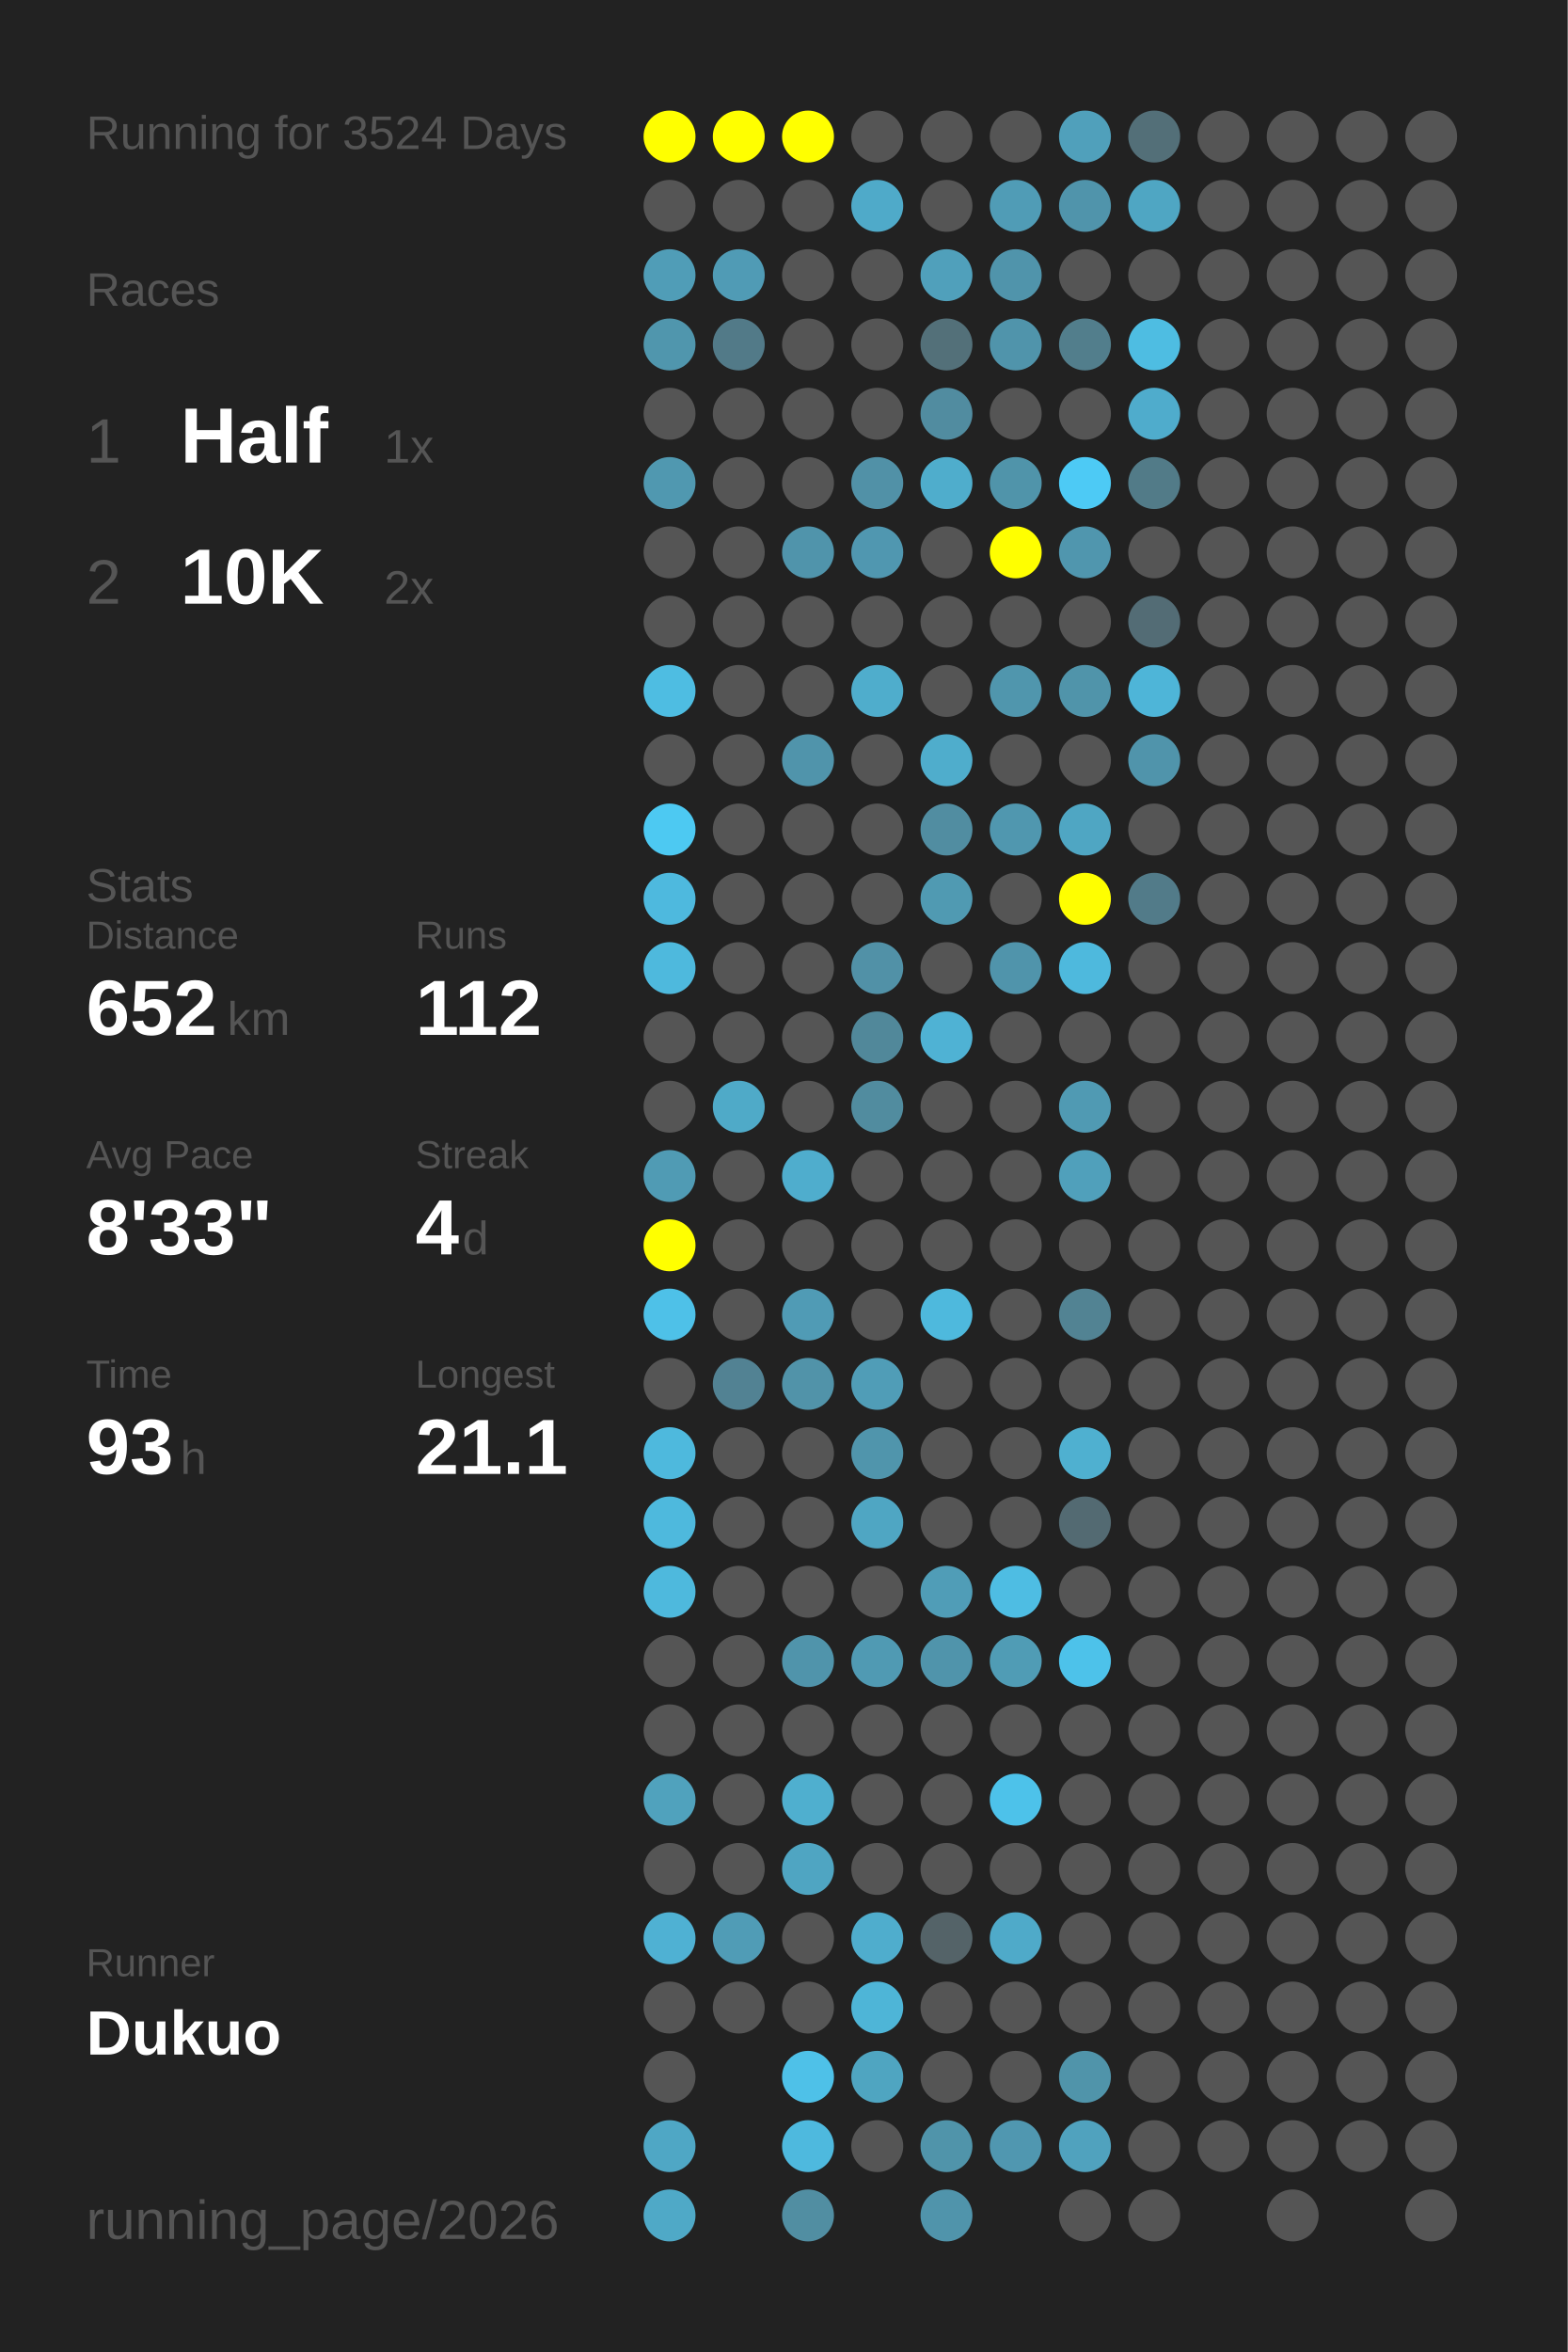
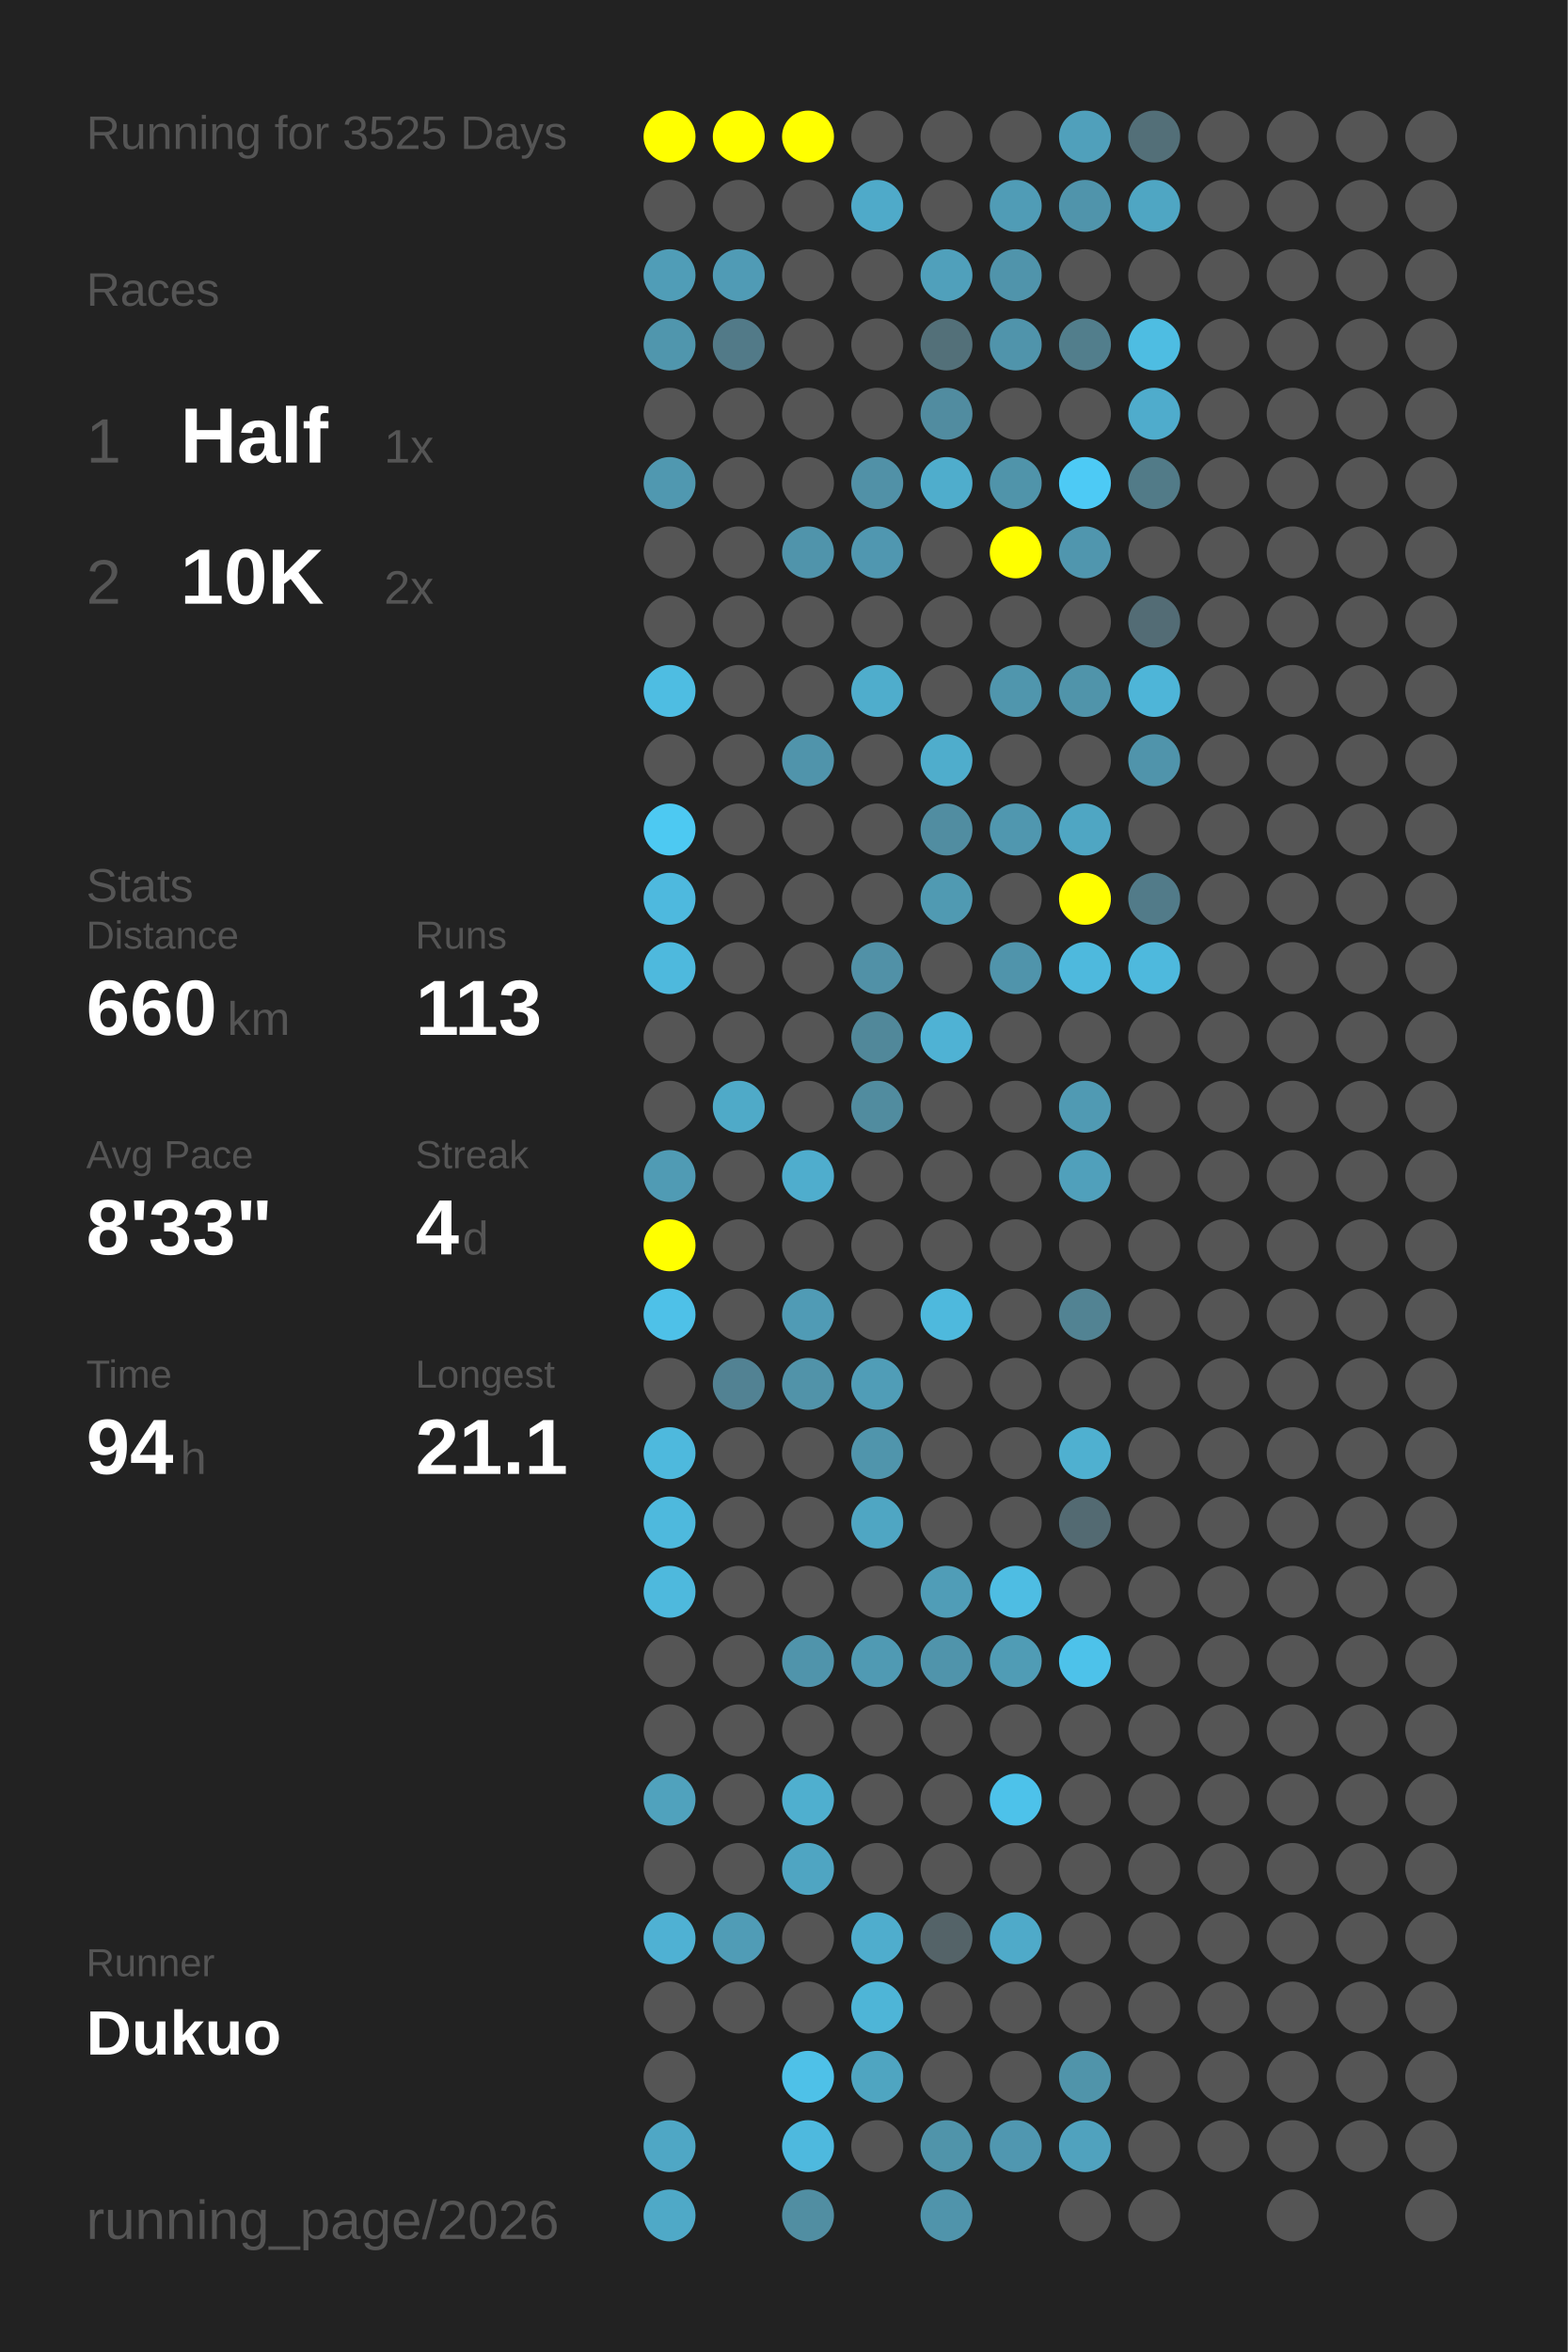
<svg xmlns="http://www.w3.org/2000/svg" baseProfile="full" height="300mm" version="1.1" viewBox="0,0,200,300" width="200mm">
  <defs />
  <rect fill="#222222" height="300" width="200" x="0" y="0" />
-   <text fill="#555555" style="font-size:6px; font-family:Arial;" x="11" y="19">Running for 3524 Days</text>
+   <text fill="#555555" style="font-size:6px; font-family:Arial;" x="11" y="19">Running for 3525 Days</text>
  <text fill="#555555" style="font-size:6px; font-family:Arial;" x="11" y="39">Races</text>
  <text fill="#555555" style="font-size:8px; font-family:Arial;" x="11" y="59">1</text>
  <text fill="#FFFFFF" style="font-size:10px; font-family:Arial; font-weight:bold;" x="23" y="59">Half</text>
  <text fill="#555555" style="font-size:6px; font-family:Arial;" x="49" y="59">1x</text>
  <text fill="#555555" style="font-size:8px; font-family:Arial;" x="11" y="77">2</text>
  <text fill="#FFFFFF" style="font-size:10px; font-family:Arial; font-weight:bold;" x="23" y="77">10K</text>
  <text fill="#555555" style="font-size:6px; font-family:Arial;" x="49" y="77">2x</text>
  <text fill="#555555" style="font-size:6px; font-family:Arial;" x="11" y="115">Stats</text>
  <text fill="#555555" style="font-size:5px; font-family:Arial;" x="11" y="121">Distance</text>
-   <text fill="#FFFFFF" style="font-size:10px; font-family:Arial; font-weight:bold;" x="11" y="132">652</text>
+   <text fill="#FFFFFF" style="font-size:10px; font-family:Arial; font-weight:bold;" x="11" y="132">660</text>
  <text fill="#555555" style="font-size:6px; font-family:Arial;" x="29" y="132">km</text>
  <text fill="#555555" style="font-size:5px; font-family:Arial;" x="53" y="121">Runs</text>
-   <text fill="#FFFFFF" style="font-size:10px; font-family:Arial; font-weight:bold;" x="53" y="132">112</text>
+   <text fill="#FFFFFF" style="font-size:10px; font-family:Arial; font-weight:bold;" x="53" y="132">113</text>
  <text fill="#555555" style="font-size:5px; font-family:Arial;" x="11" y="149">Avg Pace</text>
  <text fill="#FFFFFF" style="font-size:10px; font-family:Arial; font-weight:bold;" x="11" y="160">8'33"</text>
  <text fill="#555555" style="font-size:5px; font-family:Arial;" x="53" y="149">Streak</text>
  <text fill="#FFFFFF" style="font-size:10px; font-family:Arial; font-weight:bold;" x="53" y="160">4</text>
  <text fill="#555555" style="font-size:6px; font-family:Arial;" x="59" y="160">d</text>
  <text fill="#555555" style="font-size:5px; font-family:Arial;" x="11" y="177">Time</text>
-   <text fill="#FFFFFF" style="font-size:10px; font-family:Arial; font-weight:bold;" x="11" y="188">93</text>
+   <text fill="#FFFFFF" style="font-size:10px; font-family:Arial; font-weight:bold;" x="11" y="188">94</text>
  <text fill="#555555" style="font-size:6px; font-family:Arial;" x="23" y="188">h</text>
  <text fill="#555555" style="font-size:5px; font-family:Arial;" x="53" y="177">Longest</text>
  <text fill="#FFFFFF" style="font-size:10px; font-family:Arial; font-weight:bold;" x="53" y="188">21.1</text>
  <text fill="#555555" style="font-size:5px; font-family:Arial;" x="11" y="252.065">Runner</text>
  <text fill="#FFFFFF" style="font-size:8px; font-family:Arial; font-weight:bold;" x="11" y="262.065">Dukuo</text>
  <text fill="#555555" style="font-size:7px; font-family:Arial;" x="11" y="285.581">running_page/2026</text>
  <circle cx="85.417" cy="17.419" fill="#FFFF00" r="3.312" />
  <circle cx="85.417" cy="26.258" fill="#555555" r="3.312" />
  <circle cx="85.417" cy="35.097" fill="#509db7" r="3.312" />
  <circle cx="85.417" cy="43.935" fill="#5096ad" r="3.312" />
  <circle cx="85.417" cy="52.774" fill="#555555" r="3.312" />
  <circle cx="85.417" cy="61.613" fill="#5098b0" r="3.312" />
  <circle cx="85.417" cy="70.452" fill="#555555" r="3.312" />
  <circle cx="85.417" cy="79.29" fill="#555555" r="3.312" />
  <circle cx="85.417" cy="88.129" fill="#4ebde2" r="3.312" />
  <circle cx="85.417" cy="96.968" fill="#555555" r="3.312" />
  <circle cx="85.417" cy="105.806" fill="#4dc9f2" r="3.312" />
  <circle cx="85.417" cy="114.645" fill="#4eb9de" r="3.312" />
  <circle cx="85.417" cy="123.484" fill="#4eb9dd" r="3.312" />
  <circle cx="85.417" cy="132.323" fill="#555555" r="3.312" />
  <circle cx="85.417" cy="141.161" fill="#555555" r="3.312" />
  <circle cx="85.417" cy="150" fill="#509bb4" r="3.312" />
  <circle cx="85.417" cy="158.839" fill="#FFFF00" r="3.312" />
  <circle cx="85.417" cy="167.677" fill="#4ec1e8" r="3.312" />
  <circle cx="85.417" cy="176.516" fill="#555555" r="3.312" />
  <circle cx="85.417" cy="185.355" fill="#4eb9dd" r="3.312" />
  <circle cx="85.417" cy="194.194" fill="#4eb9dd" r="3.312" />
  <circle cx="85.417" cy="203.032" fill="#4eb9dd" r="3.312" />
  <circle cx="85.417" cy="211.871" fill="#555555" r="3.312" />
  <circle cx="85.417" cy="220.71" fill="#555555" r="3.312" />
  <circle cx="85.417" cy="229.548" fill="#50a2bd" r="3.312" />
  <circle cx="85.417" cy="238.387" fill="#555555" r="3.312" />
  <circle cx="85.417" cy="247.226" fill="#4fb1d3" r="3.312" />
  <circle cx="85.417" cy="256.065" fill="#555555" r="3.312" />
  <circle cx="85.417" cy="264.903" fill="#555555" r="3.312" />
  <circle cx="85.417" cy="273.742" fill="#4fa7c5" r="3.312" />
  <circle cx="85.417" cy="282.581" fill="#4fa9c7" r="3.312" />
  <circle cx="94.25" cy="17.419" fill="#FFFF00" r="3.312" />
  <circle cx="94.25" cy="26.258" fill="#555555" r="3.312" />
  <circle cx="94.25" cy="35.097" fill="#509bb5" r="3.312" />
  <circle cx="94.25" cy="43.935" fill="#527a88" r="3.312" />
  <circle cx="94.25" cy="52.774" fill="#555555" r="3.312" />
  <circle cx="94.25" cy="61.613" fill="#555555" r="3.312" />
  <circle cx="94.25" cy="70.452" fill="#555555" r="3.312" />
  <circle cx="94.25" cy="79.29" fill="#555555" r="3.312" />
  <circle cx="94.25" cy="88.129" fill="#555555" r="3.312" />
  <circle cx="94.25" cy="96.968" fill="#555555" r="3.312" />
  <circle cx="94.25" cy="105.806" fill="#555555" r="3.312" />
  <circle cx="94.25" cy="114.645" fill="#555555" r="3.312" />
  <circle cx="94.25" cy="123.484" fill="#555555" r="3.312" />
  <circle cx="94.25" cy="132.323" fill="#555555" r="3.312" />
  <circle cx="94.25" cy="141.161" fill="#4faac8" r="3.312" />
  <circle cx="94.25" cy="150" fill="#555555" r="3.312" />
  <circle cx="94.25" cy="158.839" fill="#555555" r="3.312" />
  <circle cx="94.25" cy="167.677" fill="#555555" r="3.312" />
  <circle cx="94.25" cy="176.516" fill="#528293" r="3.312" />
  <circle cx="94.25" cy="185.355" fill="#555555" r="3.312" />
  <circle cx="94.25" cy="194.194" fill="#555555" r="3.312" />
  <circle cx="94.25" cy="203.032" fill="#555555" r="3.312" />
  <circle cx="94.25" cy="211.871" fill="#555555" r="3.312" />
  <circle cx="94.25" cy="220.71" fill="#555555" r="3.312" />
  <circle cx="94.25" cy="229.548" fill="#555555" r="3.312" />
  <circle cx="94.25" cy="238.387" fill="#555555" r="3.312" />
  <circle cx="94.25" cy="247.226" fill="#509cb6" r="3.312" />
  <circle cx="94.25" cy="256.065" fill="#555555" r="3.312" />
  <circle cx="103.083" cy="17.419" fill="#FFFF00" r="3.312" />
  <circle cx="103.083" cy="26.258" fill="#555555" r="3.312" />
  <circle cx="103.083" cy="35.097" fill="#555555" r="3.312" />
  <circle cx="103.083" cy="43.935" fill="#555555" r="3.312" />
  <circle cx="103.083" cy="52.774" fill="#555555" r="3.312" />
  <circle cx="103.083" cy="61.613" fill="#555555" r="3.312" />
  <circle cx="103.083" cy="70.452" fill="#5094ab" r="3.312" />
  <circle cx="103.083" cy="79.29" fill="#555555" r="3.312" />
  <circle cx="103.083" cy="88.129" fill="#555555" r="3.312" />
  <circle cx="103.083" cy="96.968" fill="#5094ab" r="3.312" />
  <circle cx="103.083" cy="105.806" fill="#555555" r="3.312" />
  <circle cx="103.083" cy="114.645" fill="#555555" r="3.312" />
  <circle cx="103.083" cy="123.484" fill="#555555" r="3.312" />
  <circle cx="103.083" cy="132.323" fill="#555555" r="3.312" />
  <circle cx="103.083" cy="141.161" fill="#555555" r="3.312" />
  <circle cx="103.083" cy="150" fill="#4fadcd" r="3.312" />
  <circle cx="103.083" cy="158.839" fill="#555555" r="3.312" />
  <circle cx="103.083" cy="167.677" fill="#509bb5" r="3.312" />
  <circle cx="103.083" cy="176.516" fill="#5193a9" r="3.312" />
  <circle cx="103.083" cy="185.355" fill="#555555" r="3.312" />
  <circle cx="103.083" cy="194.194" fill="#555555" r="3.312" />
  <circle cx="103.083" cy="203.032" fill="#555555" r="3.312" />
  <circle cx="103.083" cy="211.871" fill="#5094ab" r="3.312" />
  <circle cx="103.083" cy="220.71" fill="#555555" r="3.312" />
  <circle cx="103.083" cy="229.548" fill="#4fafcf" r="3.312" />
  <circle cx="103.083" cy="238.387" fill="#4fa5c2" r="3.312" />
  <circle cx="103.083" cy="247.226" fill="#555555" r="3.312" />
  <circle cx="103.083" cy="256.065" fill="#555555" r="3.312" />
  <circle cx="103.083" cy="264.903" fill="#4ec1e8" r="3.312" />
  <circle cx="103.083" cy="273.742" fill="#4eb9de" r="3.312" />
  <circle cx="103.083" cy="282.581" fill="#518ea2" r="3.312" />
  <circle cx="111.917" cy="17.419" fill="#555555" r="3.312" />
  <circle cx="111.917" cy="26.258" fill="#4faac9" r="3.312" />
  <circle cx="111.917" cy="35.097" fill="#555555" r="3.312" />
  <circle cx="111.917" cy="43.935" fill="#555555" r="3.312" />
  <circle cx="111.917" cy="52.774" fill="#555555" r="3.312" />
  <circle cx="111.917" cy="61.613" fill="#5191a7" r="3.312" />
  <circle cx="111.917" cy="70.452" fill="#5097b0" r="3.312" />
  <circle cx="111.917" cy="79.29" fill="#555555" r="3.312" />
  <circle cx="111.917" cy="88.129" fill="#4fadcc" r="3.312" />
  <circle cx="111.917" cy="96.968" fill="#555555" r="3.312" />
  <circle cx="111.917" cy="105.806" fill="#555555" r="3.312" />
  <circle cx="111.917" cy="114.645" fill="#555555" r="3.312" />
  <circle cx="111.917" cy="123.484" fill="#5191a7" r="3.312" />
  <circle cx="111.917" cy="132.323" fill="#51889a" r="3.312" />
  <circle cx="111.917" cy="141.161" fill="#518c9f" r="3.312" />
  <circle cx="111.917" cy="150" fill="#555555" r="3.312" />
  <circle cx="111.917" cy="158.839" fill="#555555" r="3.312" />
  <circle cx="111.917" cy="167.677" fill="#555555" r="3.312" />
  <circle cx="111.917" cy="176.516" fill="#509db7" r="3.312" />
  <circle cx="111.917" cy="185.355" fill="#5095ac" r="3.312" />
  <circle cx="111.917" cy="194.194" fill="#4fa6c3" r="3.312" />
  <circle cx="111.917" cy="203.032" fill="#555555" r="3.312" />
  <circle cx="111.917" cy="211.871" fill="#509ab3" r="3.312" />
  <circle cx="111.917" cy="220.71" fill="#555555" r="3.312" />
  <circle cx="111.917" cy="229.548" fill="#555555" r="3.312" />
  <circle cx="111.917" cy="238.387" fill="#555555" r="3.312" />
  <circle cx="111.917" cy="247.226" fill="#4fadcd" r="3.312" />
  <circle cx="111.917" cy="256.065" fill="#4eb5d7" r="3.312" />
  <circle cx="111.917" cy="264.903" fill="#4fa5c1" r="3.312" />
  <circle cx="111.917" cy="273.742" fill="#555555" r="3.312" />
  <circle cx="120.75" cy="17.419" fill="#555555" r="3.312" />
  <circle cx="120.75" cy="26.258" fill="#555555" r="3.312" />
  <circle cx="120.75" cy="35.097" fill="#50a0bb" r="3.312" />
  <circle cx="120.75" cy="43.935" fill="#537079" r="3.312" />
  <circle cx="120.75" cy="52.774" fill="#518ca0" r="3.312" />
  <circle cx="120.75" cy="61.613" fill="#4fadcc" r="3.312" />
  <circle cx="120.75" cy="70.452" fill="#555555" r="3.312" />
  <circle cx="120.75" cy="79.29" fill="#555555" r="3.312" />
  <circle cx="120.75" cy="88.129" fill="#555555" r="3.312" />
  <circle cx="120.75" cy="96.968" fill="#4fadcc" r="3.312" />
  <circle cx="120.75" cy="105.806" fill="#518da1" r="3.312" />
  <circle cx="120.75" cy="114.645" fill="#509ab2" r="3.312" />
  <circle cx="120.75" cy="123.484" fill="#555555" r="3.312" />
  <circle cx="120.75" cy="132.323" fill="#4fb2d4" r="3.312" />
  <circle cx="120.75" cy="141.161" fill="#555555" r="3.312" />
  <circle cx="120.75" cy="150" fill="#555555" r="3.312" />
  <circle cx="120.75" cy="158.839" fill="#555555" r="3.312" />
  <circle cx="120.75" cy="167.677" fill="#4eb9dd" r="3.312" />
  <circle cx="120.75" cy="176.516" fill="#555555" r="3.312" />
  <circle cx="120.75" cy="185.355" fill="#555555" r="3.312" />
  <circle cx="120.75" cy="194.194" fill="#555555" r="3.312" />
  <circle cx="120.75" cy="203.032" fill="#509db7" r="3.312" />
  <circle cx="120.75" cy="211.871" fill="#5094ab" r="3.312" />
  <circle cx="120.75" cy="220.71" fill="#555555" r="3.312" />
  <circle cx="120.75" cy="229.548" fill="#555555" r="3.312" />
  <circle cx="120.75" cy="238.387" fill="#555555" r="3.312" />
  <circle cx="120.75" cy="247.226" fill="#546368" r="3.312" />
  <circle cx="120.75" cy="256.065" fill="#555555" r="3.312" />
  <circle cx="120.75" cy="264.903" fill="#555555" r="3.312" />
  <circle cx="120.75" cy="273.742" fill="#5094aa" r="3.312" />
  <circle cx="120.75" cy="282.581" fill="#5094ab" r="3.312" />
  <circle cx="129.583" cy="17.419" fill="#555555" r="3.312" />
  <circle cx="129.583" cy="26.258" fill="#509cb6" r="3.312" />
  <circle cx="129.583" cy="35.097" fill="#5094ab" r="3.312" />
  <circle cx="129.583" cy="43.935" fill="#5094ab" r="3.312" />
  <circle cx="129.583" cy="52.774" fill="#555555" r="3.312" />
  <circle cx="129.583" cy="61.613" fill="#5094aa" r="3.312" />
  <circle cx="129.583" cy="70.452" fill="#FFFF00" r="3.312" />
  <circle cx="129.583" cy="79.29" fill="#555555" r="3.312" />
  <circle cx="129.583" cy="88.129" fill="#5096ad" r="3.312" />
  <circle cx="129.583" cy="96.968" fill="#555555" r="3.312" />
  <circle cx="129.583" cy="105.806" fill="#5097af" r="3.312" />
  <circle cx="129.583" cy="114.645" fill="#555555" r="3.312" />
  <circle cx="129.583" cy="123.484" fill="#5094ab" r="3.312" />
  <circle cx="129.583" cy="132.323" fill="#555555" r="3.312" />
  <circle cx="129.583" cy="141.161" fill="#555555" r="3.312" />
  <circle cx="129.583" cy="150" fill="#555555" r="3.312" />
  <circle cx="129.583" cy="158.839" fill="#555555" r="3.312" />
  <circle cx="129.583" cy="167.677" fill="#555555" r="3.312" />
  <circle cx="129.583" cy="176.516" fill="#555555" r="3.312" />
  <circle cx="129.583" cy="185.355" fill="#555555" r="3.312" />
  <circle cx="129.583" cy="194.194" fill="#555555" r="3.312" />
  <circle cx="129.583" cy="203.032" fill="#4ebde3" r="3.312" />
  <circle cx="129.583" cy="211.871" fill="#509cb5" r="3.312" />
  <circle cx="129.583" cy="220.71" fill="#555555" r="3.312" />
  <circle cx="129.583" cy="229.548" fill="#4dc2ea" r="3.312" />
  <circle cx="129.583" cy="238.387" fill="#555555" r="3.312" />
  <circle cx="129.583" cy="247.226" fill="#4faac9" r="3.312" />
  <circle cx="129.583" cy="256.065" fill="#555555" r="3.312" />
  <circle cx="129.583" cy="264.903" fill="#555555" r="3.312" />
  <circle cx="129.583" cy="273.742" fill="#5097b0" r="3.312" />
  <circle cx="138.417" cy="17.419" fill="#50a0bb" r="3.312" />
  <circle cx="138.417" cy="26.258" fill="#5094ab" r="3.312" />
  <circle cx="138.417" cy="35.097" fill="#555555" r="3.312" />
  <circle cx="138.417" cy="43.935" fill="#527e8c" r="3.312" />
  <circle cx="138.417" cy="52.774" fill="#555555" r="3.312" />
  <circle cx="138.417" cy="61.613" fill="#4dcaf5" r="3.312" />
  <circle cx="138.417" cy="70.452" fill="#5096ae" r="3.312" />
  <circle cx="138.417" cy="79.29" fill="#555555" r="3.312" />
  <circle cx="138.417" cy="88.129" fill="#5094aa" r="3.312" />
  <circle cx="138.417" cy="96.968" fill="#555555" r="3.312" />
  <circle cx="138.417" cy="105.806" fill="#4fa6c3" r="3.312" />
  <circle cx="138.417" cy="114.645" fill="#FFFF00" r="3.312" />
  <circle cx="138.417" cy="123.484" fill="#4eb9dd" r="3.312" />
  <circle cx="138.417" cy="132.323" fill="#555555" r="3.312" />
  <circle cx="138.417" cy="141.161" fill="#509ab3" r="3.312" />
  <circle cx="138.417" cy="150" fill="#50a0bb" r="3.312" />
  <circle cx="138.417" cy="158.839" fill="#555555" r="3.312" />
  <circle cx="138.417" cy="167.677" fill="#528393" r="3.312" />
  <circle cx="138.417" cy="176.516" fill="#555555" r="3.312" />
  <circle cx="138.417" cy="185.355" fill="#4fb0d0" r="3.312" />
  <circle cx="138.417" cy="194.194" fill="#536a72" r="3.312" />
  <circle cx="138.417" cy="203.032" fill="#555555" r="3.312" />
  <circle cx="138.417" cy="211.871" fill="#4dc2ea" r="3.312" />
  <circle cx="138.417" cy="220.71" fill="#555555" r="3.312" />
  <circle cx="138.417" cy="229.548" fill="#555555" r="3.312" />
  <circle cx="138.417" cy="238.387" fill="#555555" r="3.312" />
  <circle cx="138.417" cy="247.226" fill="#555555" r="3.312" />
  <circle cx="138.417" cy="256.065" fill="#555555" r="3.312" />
  <circle cx="138.417" cy="264.903" fill="#5094aa" r="3.312" />
  <circle cx="138.417" cy="273.742" fill="#50a2be" r="3.312" />
  <circle cx="138.417" cy="282.581" fill="#555555" r="3.312" />
  <circle cx="147.25" cy="17.419" fill="#536f78" r="3.312" />
  <circle cx="147.25" cy="26.258" fill="#4fa6c3" r="3.312" />
  <circle cx="147.25" cy="35.097" fill="#555555" r="3.312" />
  <circle cx="147.25" cy="43.935" fill="#4ebde2" r="3.312" />
  <circle cx="147.25" cy="52.774" fill="#4faccc" r="3.312" />
  <circle cx="147.25" cy="61.613" fill="#527b88" r="3.312" />
  <circle cx="147.25" cy="70.452" fill="#555555" r="3.312" />
  <circle cx="147.25" cy="79.29" fill="#536c75" r="3.312" />
  <circle cx="147.25" cy="88.129" fill="#4eb5d8" r="3.312" />
  <circle cx="147.25" cy="96.968" fill="#5094ab" r="3.312" />
  <circle cx="147.25" cy="105.806" fill="#555555" r="3.312" />
  <circle cx="147.25" cy="114.645" fill="#527b89" r="3.312" />
-   <circle cx="147.25" cy="123.484" fill="#555555" r="3.312" />
+   <circle cx="147.25" cy="123.484" fill="#4eb9dd" r="3.312" />
  <circle cx="147.25" cy="132.323" fill="#555555" r="3.312" />
  <circle cx="147.25" cy="141.161" fill="#555555" r="3.312" />
  <circle cx="147.25" cy="150" fill="#555555" r="3.312" />
  <circle cx="147.25" cy="158.839" fill="#555555" r="3.312" />
  <circle cx="147.25" cy="167.677" fill="#555555" r="3.312" />
  <circle cx="147.25" cy="176.516" fill="#555555" r="3.312" />
  <circle cx="147.25" cy="185.355" fill="#555555" r="3.312" />
  <circle cx="147.25" cy="194.194" fill="#555555" r="3.312" />
  <circle cx="147.25" cy="203.032" fill="#555555" r="3.312" />
  <circle cx="147.25" cy="211.871" fill="#555555" r="3.312" />
  <circle cx="147.25" cy="220.71" fill="#555555" r="3.312" />
  <circle cx="147.25" cy="229.548" fill="#555555" r="3.312" />
  <circle cx="147.25" cy="238.387" fill="#555555" r="3.312" />
  <circle cx="147.25" cy="247.226" fill="#555555" r="3.312" />
  <circle cx="147.25" cy="256.065" fill="#555555" r="3.312" />
  <circle cx="147.25" cy="264.903" fill="#555555" r="3.312" />
  <circle cx="147.25" cy="273.742" fill="#555555" r="3.312" />
  <circle cx="147.25" cy="282.581" fill="#555555" r="3.312" />
  <circle cx="156.083" cy="17.419" fill="#555555" r="3.312" />
  <circle cx="156.083" cy="26.258" fill="#555555" r="3.312" />
  <circle cx="156.083" cy="35.097" fill="#555555" r="3.312" />
  <circle cx="156.083" cy="43.935" fill="#555555" r="3.312" />
  <circle cx="156.083" cy="52.774" fill="#555555" r="3.312" />
  <circle cx="156.083" cy="61.613" fill="#555555" r="3.312" />
  <circle cx="156.083" cy="70.452" fill="#555555" r="3.312" />
  <circle cx="156.083" cy="79.29" fill="#555555" r="3.312" />
  <circle cx="156.083" cy="88.129" fill="#555555" r="3.312" />
  <circle cx="156.083" cy="96.968" fill="#555555" r="3.312" />
  <circle cx="156.083" cy="105.806" fill="#555555" r="3.312" />
  <circle cx="156.083" cy="114.645" fill="#555555" r="3.312" />
  <circle cx="156.083" cy="123.484" fill="#555555" r="3.312" />
  <circle cx="156.083" cy="132.323" fill="#555555" r="3.312" />
  <circle cx="156.083" cy="141.161" fill="#555555" r="3.312" />
  <circle cx="156.083" cy="150" fill="#555555" r="3.312" />
  <circle cx="156.083" cy="158.839" fill="#555555" r="3.312" />
  <circle cx="156.083" cy="167.677" fill="#555555" r="3.312" />
  <circle cx="156.083" cy="176.516" fill="#555555" r="3.312" />
  <circle cx="156.083" cy="185.355" fill="#555555" r="3.312" />
  <circle cx="156.083" cy="194.194" fill="#555555" r="3.312" />
  <circle cx="156.083" cy="203.032" fill="#555555" r="3.312" />
  <circle cx="156.083" cy="211.871" fill="#555555" r="3.312" />
  <circle cx="156.083" cy="220.71" fill="#555555" r="3.312" />
  <circle cx="156.083" cy="229.548" fill="#555555" r="3.312" />
  <circle cx="156.083" cy="238.387" fill="#555555" r="3.312" />
  <circle cx="156.083" cy="247.226" fill="#555555" r="3.312" />
  <circle cx="156.083" cy="256.065" fill="#555555" r="3.312" />
  <circle cx="156.083" cy="264.903" fill="#555555" r="3.312" />
  <circle cx="156.083" cy="273.742" fill="#555555" r="3.312" />
  <circle cx="164.917" cy="17.419" fill="#555555" r="3.312" />
  <circle cx="164.917" cy="26.258" fill="#555555" r="3.312" />
  <circle cx="164.917" cy="35.097" fill="#555555" r="3.312" />
  <circle cx="164.917" cy="43.935" fill="#555555" r="3.312" />
  <circle cx="164.917" cy="52.774" fill="#555555" r="3.312" />
  <circle cx="164.917" cy="61.613" fill="#555555" r="3.312" />
  <circle cx="164.917" cy="70.452" fill="#555555" r="3.312" />
  <circle cx="164.917" cy="79.29" fill="#555555" r="3.312" />
  <circle cx="164.917" cy="88.129" fill="#555555" r="3.312" />
  <circle cx="164.917" cy="96.968" fill="#555555" r="3.312" />
  <circle cx="164.917" cy="105.806" fill="#555555" r="3.312" />
  <circle cx="164.917" cy="114.645" fill="#555555" r="3.312" />
  <circle cx="164.917" cy="123.484" fill="#555555" r="3.312" />
  <circle cx="164.917" cy="132.323" fill="#555555" r="3.312" />
  <circle cx="164.917" cy="141.161" fill="#555555" r="3.312" />
  <circle cx="164.917" cy="150" fill="#555555" r="3.312" />
  <circle cx="164.917" cy="158.839" fill="#555555" r="3.312" />
  <circle cx="164.917" cy="167.677" fill="#555555" r="3.312" />
  <circle cx="164.917" cy="176.516" fill="#555555" r="3.312" />
  <circle cx="164.917" cy="185.355" fill="#555555" r="3.312" />
  <circle cx="164.917" cy="194.194" fill="#555555" r="3.312" />
  <circle cx="164.917" cy="203.032" fill="#555555" r="3.312" />
  <circle cx="164.917" cy="211.871" fill="#555555" r="3.312" />
  <circle cx="164.917" cy="220.71" fill="#555555" r="3.312" />
  <circle cx="164.917" cy="229.548" fill="#555555" r="3.312" />
  <circle cx="164.917" cy="238.387" fill="#555555" r="3.312" />
  <circle cx="164.917" cy="247.226" fill="#555555" r="3.312" />
  <circle cx="164.917" cy="256.065" fill="#555555" r="3.312" />
  <circle cx="164.917" cy="264.903" fill="#555555" r="3.312" />
  <circle cx="164.917" cy="273.742" fill="#555555" r="3.312" />
  <circle cx="164.917" cy="282.581" fill="#555555" r="3.312" />
  <circle cx="173.75" cy="17.419" fill="#555555" r="3.312" />
  <circle cx="173.75" cy="26.258" fill="#555555" r="3.312" />
  <circle cx="173.75" cy="35.097" fill="#555555" r="3.312" />
  <circle cx="173.75" cy="43.935" fill="#555555" r="3.312" />
  <circle cx="173.75" cy="52.774" fill="#555555" r="3.312" />
  <circle cx="173.75" cy="61.613" fill="#555555" r="3.312" />
  <circle cx="173.75" cy="70.452" fill="#555555" r="3.312" />
  <circle cx="173.75" cy="79.29" fill="#555555" r="3.312" />
  <circle cx="173.75" cy="88.129" fill="#555555" r="3.312" />
  <circle cx="173.75" cy="96.968" fill="#555555" r="3.312" />
  <circle cx="173.75" cy="105.806" fill="#555555" r="3.312" />
  <circle cx="173.75" cy="114.645" fill="#555555" r="3.312" />
  <circle cx="173.75" cy="123.484" fill="#555555" r="3.312" />
  <circle cx="173.75" cy="132.323" fill="#555555" r="3.312" />
  <circle cx="173.75" cy="141.161" fill="#555555" r="3.312" />
  <circle cx="173.75" cy="150" fill="#555555" r="3.312" />
  <circle cx="173.75" cy="158.839" fill="#555555" r="3.312" />
  <circle cx="173.75" cy="167.677" fill="#555555" r="3.312" />
  <circle cx="173.75" cy="176.516" fill="#555555" r="3.312" />
  <circle cx="173.75" cy="185.355" fill="#555555" r="3.312" />
  <circle cx="173.75" cy="194.194" fill="#555555" r="3.312" />
  <circle cx="173.75" cy="203.032" fill="#555555" r="3.312" />
  <circle cx="173.75" cy="211.871" fill="#555555" r="3.312" />
  <circle cx="173.75" cy="220.71" fill="#555555" r="3.312" />
  <circle cx="173.75" cy="229.548" fill="#555555" r="3.312" />
  <circle cx="173.75" cy="238.387" fill="#555555" r="3.312" />
  <circle cx="173.75" cy="247.226" fill="#555555" r="3.312" />
  <circle cx="173.75" cy="256.065" fill="#555555" r="3.312" />
  <circle cx="173.75" cy="264.903" fill="#555555" r="3.312" />
  <circle cx="173.75" cy="273.742" fill="#555555" r="3.312" />
  <circle cx="182.583" cy="17.419" fill="#555555" r="3.312" />
  <circle cx="182.583" cy="26.258" fill="#555555" r="3.312" />
  <circle cx="182.583" cy="35.097" fill="#555555" r="3.312" />
  <circle cx="182.583" cy="43.935" fill="#555555" r="3.312" />
  <circle cx="182.583" cy="52.774" fill="#555555" r="3.312" />
  <circle cx="182.583" cy="61.613" fill="#555555" r="3.312" />
  <circle cx="182.583" cy="70.452" fill="#555555" r="3.312" />
  <circle cx="182.583" cy="79.29" fill="#555555" r="3.312" />
  <circle cx="182.583" cy="88.129" fill="#555555" r="3.312" />
  <circle cx="182.583" cy="96.968" fill="#555555" r="3.312" />
  <circle cx="182.583" cy="105.806" fill="#555555" r="3.312" />
  <circle cx="182.583" cy="114.645" fill="#555555" r="3.312" />
  <circle cx="182.583" cy="123.484" fill="#555555" r="3.312" />
  <circle cx="182.583" cy="132.323" fill="#555555" r="3.312" />
  <circle cx="182.583" cy="141.161" fill="#555555" r="3.312" />
  <circle cx="182.583" cy="150" fill="#555555" r="3.312" />
  <circle cx="182.583" cy="158.839" fill="#555555" r="3.312" />
  <circle cx="182.583" cy="167.677" fill="#555555" r="3.312" />
  <circle cx="182.583" cy="176.516" fill="#555555" r="3.312" />
  <circle cx="182.583" cy="185.355" fill="#555555" r="3.312" />
  <circle cx="182.583" cy="194.194" fill="#555555" r="3.312" />
  <circle cx="182.583" cy="203.032" fill="#555555" r="3.312" />
  <circle cx="182.583" cy="211.871" fill="#555555" r="3.312" />
  <circle cx="182.583" cy="220.71" fill="#555555" r="3.312" />
  <circle cx="182.583" cy="229.548" fill="#555555" r="3.312" />
  <circle cx="182.583" cy="238.387" fill="#555555" r="3.312" />
  <circle cx="182.583" cy="247.226" fill="#555555" r="3.312" />
  <circle cx="182.583" cy="256.065" fill="#555555" r="3.312" />
  <circle cx="182.583" cy="264.903" fill="#555555" r="3.312" />
  <circle cx="182.583" cy="273.742" fill="#555555" r="3.312" />
  <circle cx="182.583" cy="282.581" fill="#555555" r="3.312" />
</svg>
